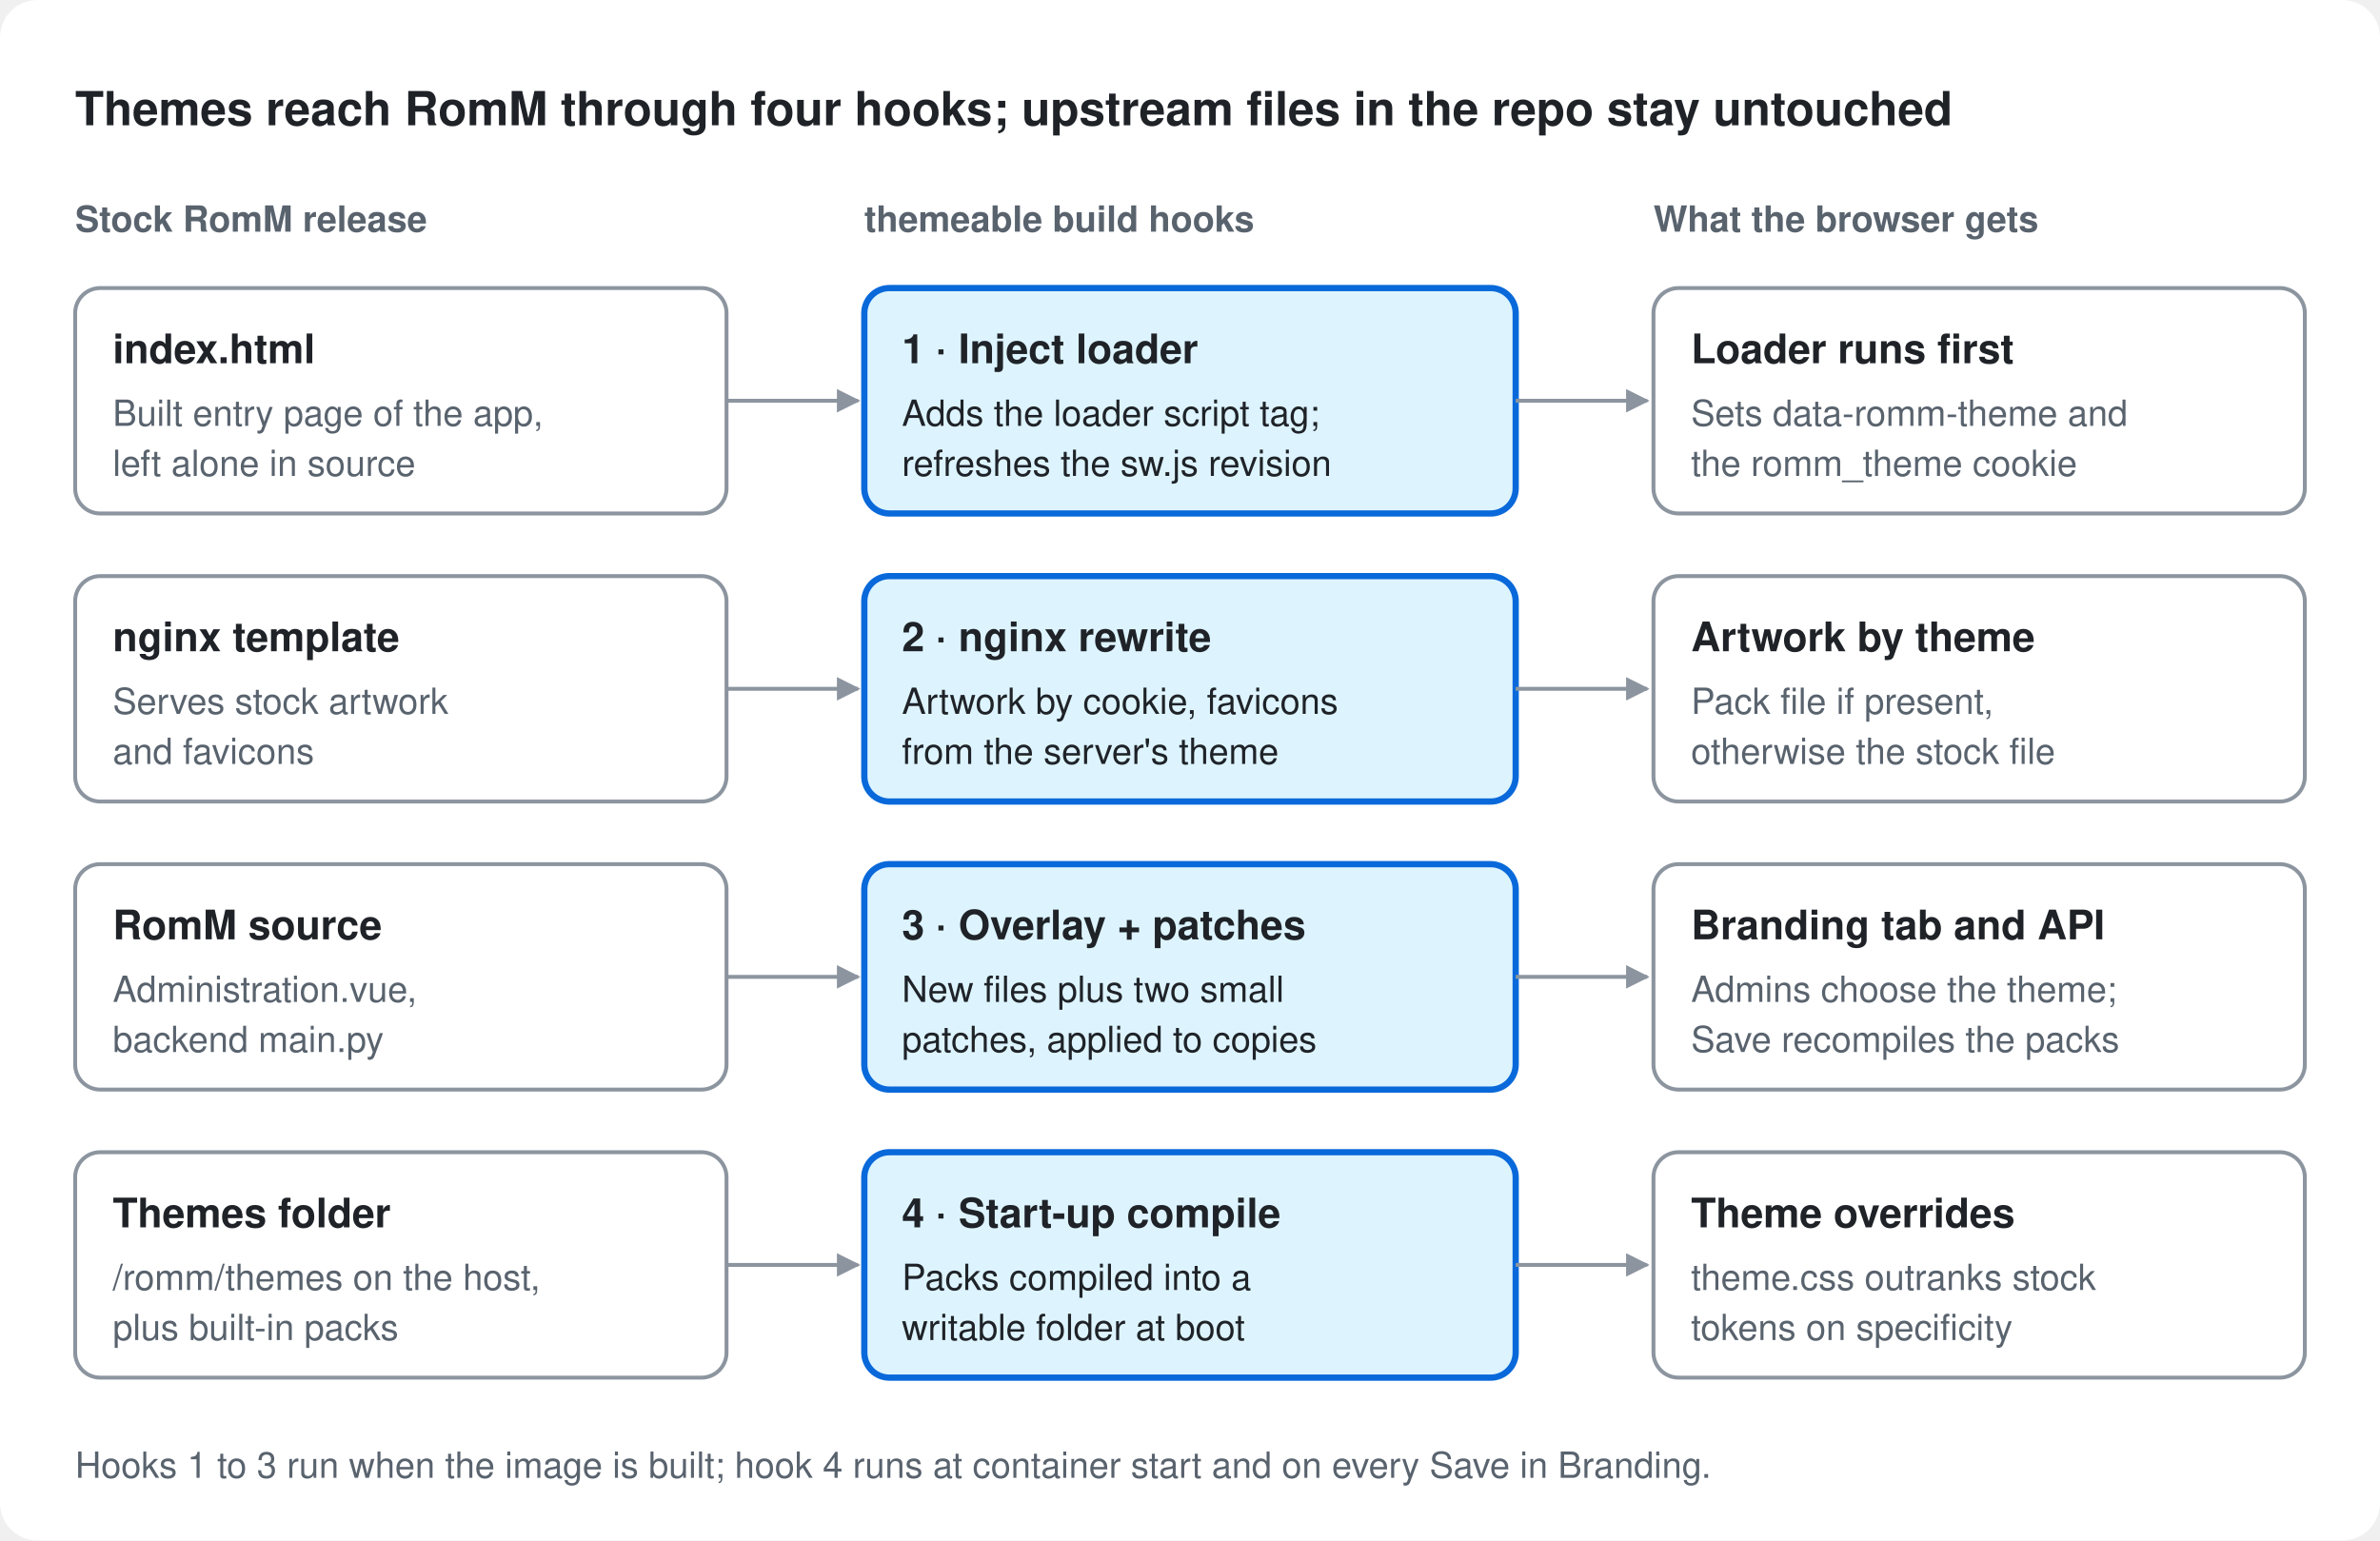
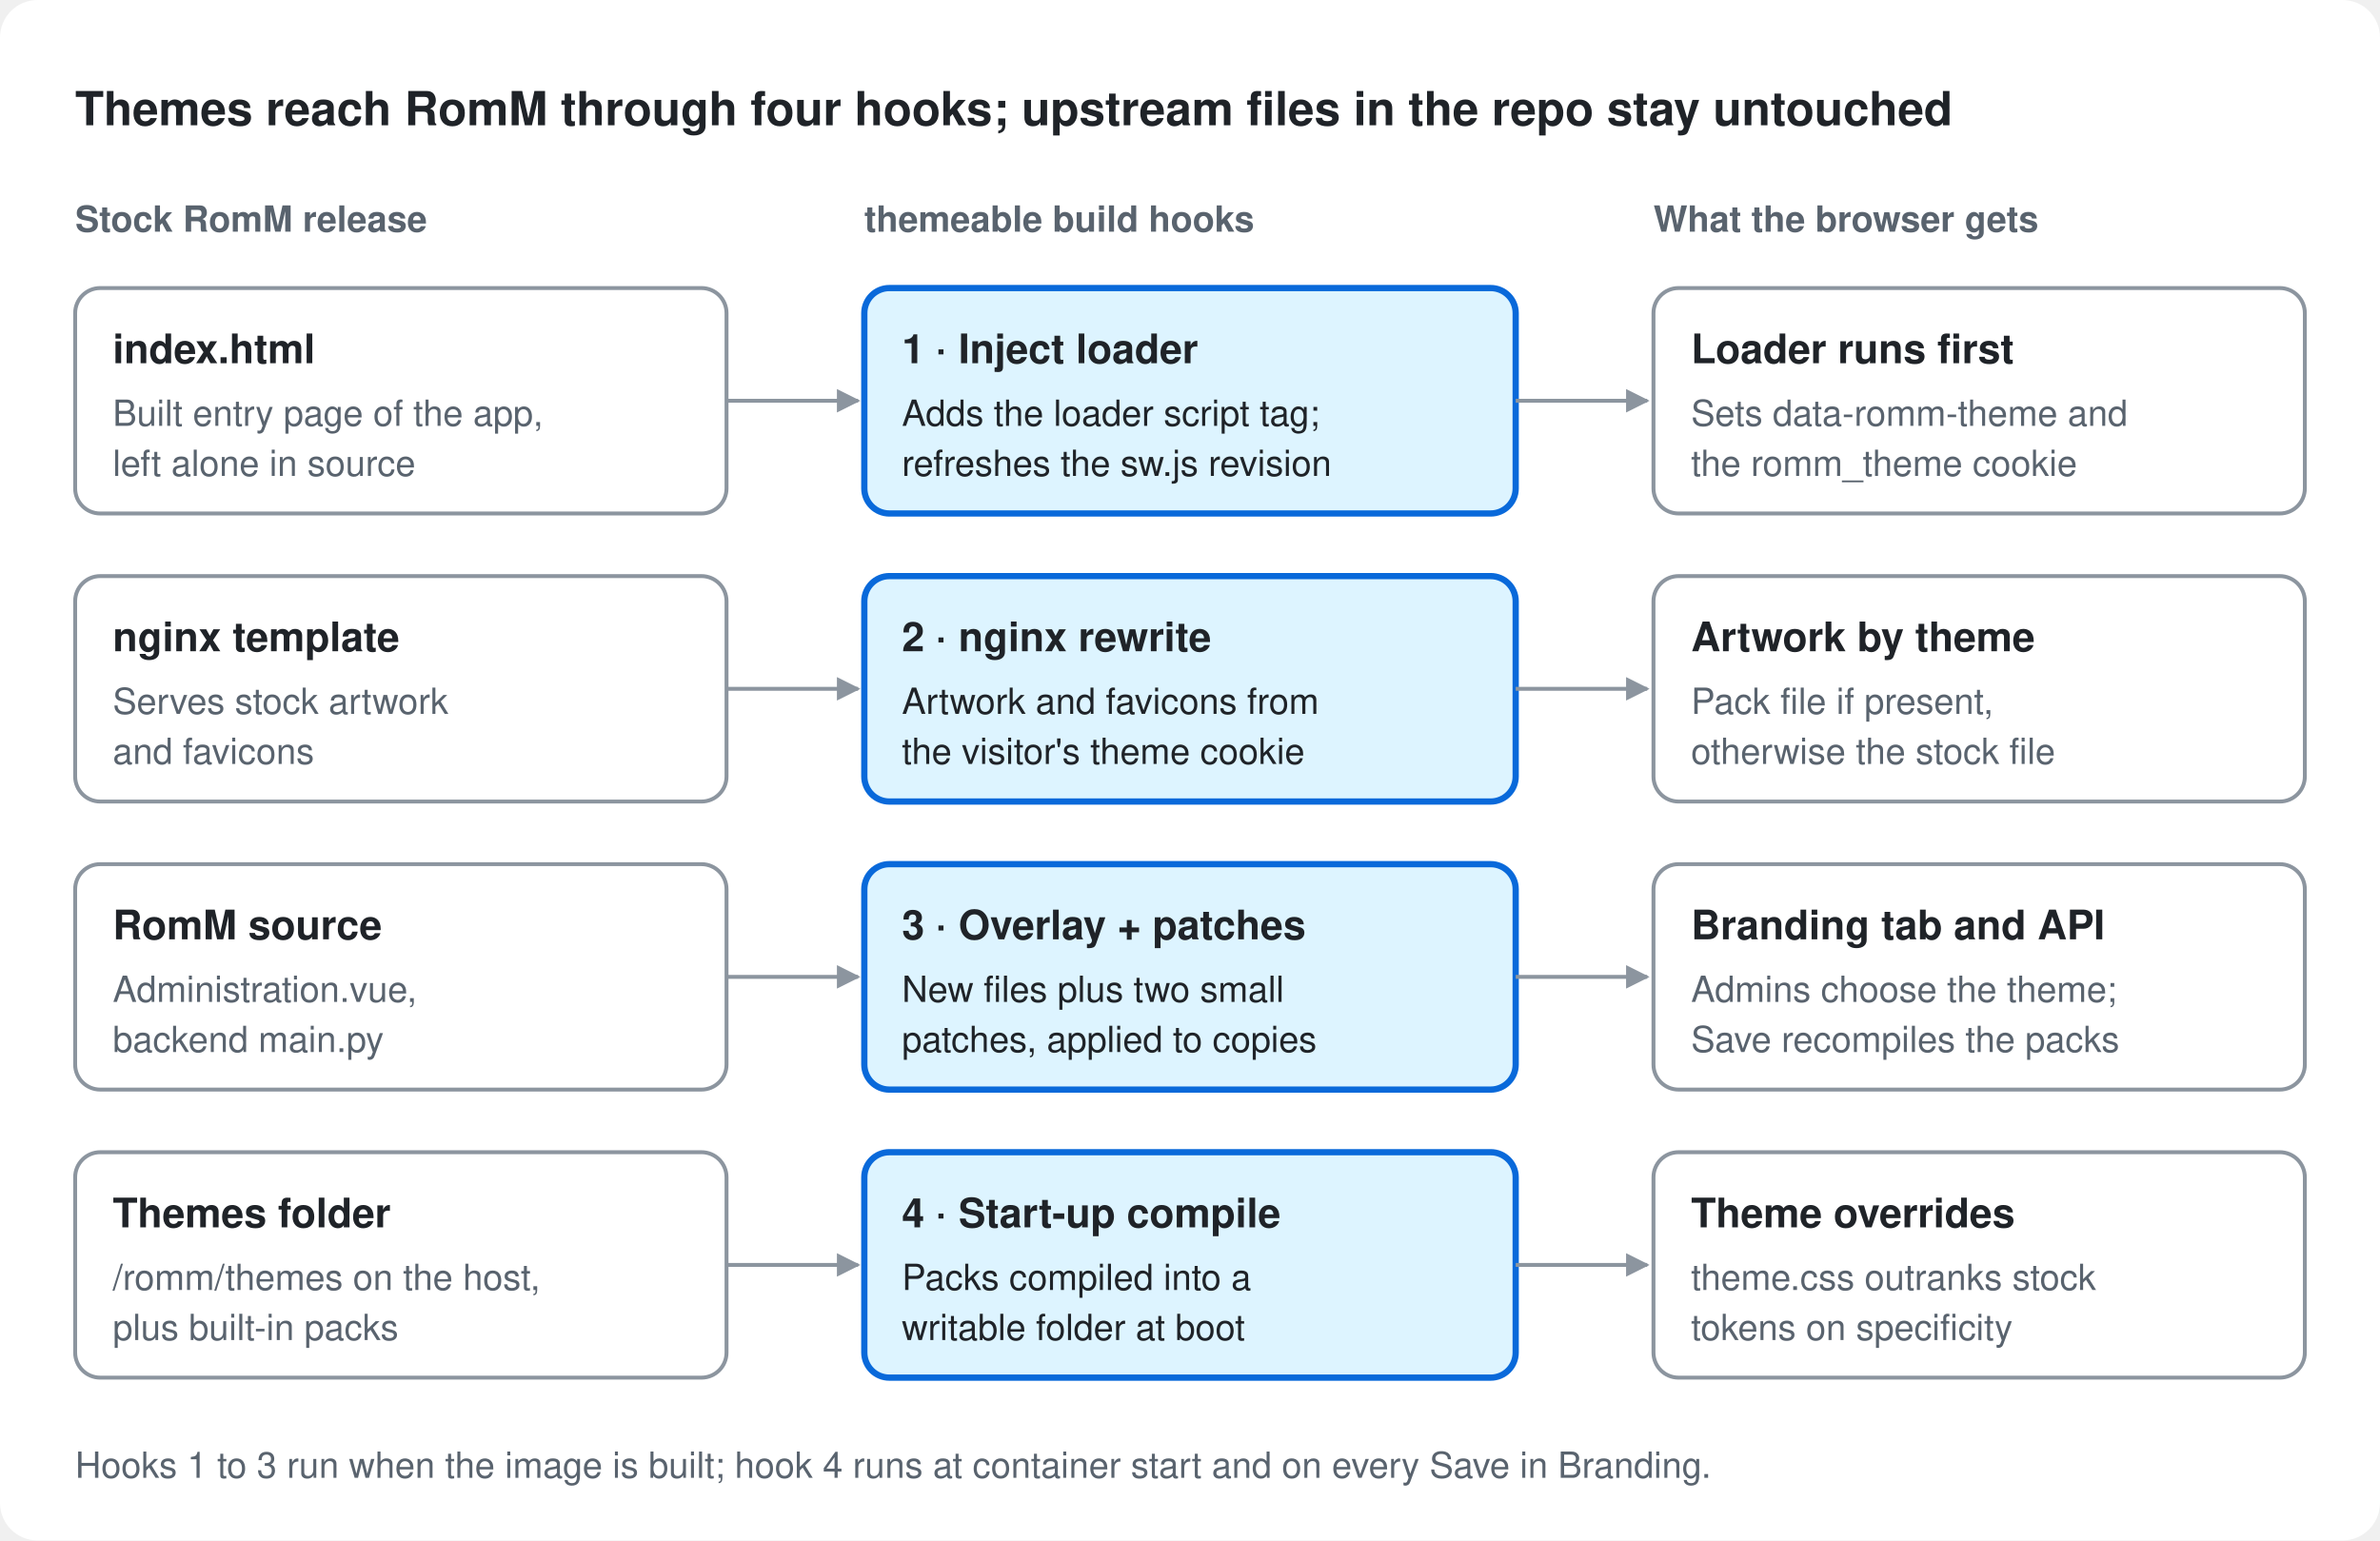
<svg xmlns="http://www.w3.org/2000/svg" viewBox="0 0 760 492" font-family="-apple-system,Segoe UI,Helvetica,Arial,sans-serif" font-size="13" role="img" aria-label="Themes reach RomM through four build-time hooks">
  <rect width="760" height="492" rx="12" fill="#ffffff" />
  <defs>
    <marker id="a" viewBox="0 0 10 10" refX="9" refY="5" markerWidth="6" markerHeight="6" orient="auto">
      <path d="M0 0L10 5L0 10z" fill="#8c959f" />
    </marker>
  </defs>
  <text x="24" y="40" font-size="15" font-weight="600" fill="#1f2328">Themes reach RomM through four hooks; upstream files in the repo stay untouched</text>
  <text x="24" y="74" font-size="11.5" font-weight="600" fill="#59636e">Stock RomM release</text>
  <text x="276" y="74" font-size="11.5" font-weight="600" fill="#59636e">themeable build hooks</text>
  <text x="528" y="74" font-size="11.5" font-weight="600" fill="#59636e">What the browser gets</text>
  <rect x="24" y="92" width="208" height="72" rx="8" fill="#ffffff" stroke="#8c959f" stroke-width="1.25" />
  <text x="36" y="116" font-weight="600" fill="#1f2328">index.html</text>
  <text x="36" y="136" font-size="11.5" fill="#59636e">Built entry page of the app,</text>
  <text x="36" y="152" font-size="11.5" fill="#59636e">left alone in source</text>
  <rect x="276" y="92" width="208" height="72" rx="8" fill="#ddf4ff" stroke="#0969da" stroke-width="2" />
  <text x="288" y="116" font-weight="600" fill="#1f2328">1 · Inject loader</text>
  <text x="288" y="136" font-size="11.5" fill="#1f2328">Adds the loader script tag;</text>
  <text x="288" y="152" font-size="11.5" fill="#1f2328">refreshes the sw.js revision</text>
  <rect x="528" y="92" width="208" height="72" rx="8" fill="#ffffff" stroke="#8c959f" stroke-width="1.25" />
  <text x="540" y="116" font-weight="600" fill="#1f2328">Loader runs first</text>
  <text x="540" y="136" font-size="11.5" fill="#59636e">Sets data-romm-theme and</text>
  <text x="540" y="152" font-size="11.5" fill="#59636e">the romm_theme cookie</text>
  <path d="M232 128H274" stroke="#8c959f" stroke-width="1.25" marker-end="url(#a)" />
  <path d="M484 128H526" stroke="#8c959f" stroke-width="1.25" marker-end="url(#a)" />
  <rect x="24" y="184" width="208" height="72" rx="8" fill="#ffffff" stroke="#8c959f" stroke-width="1.25" />
  <text x="36" y="208" font-weight="600" fill="#1f2328">nginx template</text>
  <text x="36" y="228" font-size="11.5" fill="#59636e">Serves stock artwork</text>
  <text x="36" y="244" font-size="11.5" fill="#59636e">and favicons</text>
  <rect x="276" y="184" width="208" height="72" rx="8" fill="#ddf4ff" stroke="#0969da" stroke-width="2" />
  <text x="288" y="208" font-weight="600" fill="#1f2328">2 · nginx rewrite</text>
-   <text x="288" y="228" font-size="11.5" fill="#1f2328">Artwork by cookie, favicons</text>
-   <text x="288" y="244" font-size="11.5" fill="#1f2328">from the server's theme</text>
+   <text x="288" y="228" font-size="11.5" fill="#1f2328">Artwork and favicons from</text>
+   <text x="288" y="244" font-size="11.5" fill="#1f2328">the visitor's theme cookie</text>
  <rect x="528" y="184" width="208" height="72" rx="8" fill="#ffffff" stroke="#8c959f" stroke-width="1.25" />
  <text x="540" y="208" font-weight="600" fill="#1f2328">Artwork by theme</text>
  <text x="540" y="228" font-size="11.5" fill="#59636e">Pack file if present,</text>
  <text x="540" y="244" font-size="11.5" fill="#59636e">otherwise the stock file</text>
  <path d="M232 220H274" stroke="#8c959f" stroke-width="1.25" marker-end="url(#a)" />
  <path d="M484 220H526" stroke="#8c959f" stroke-width="1.25" marker-end="url(#a)" />
  <rect x="24" y="276" width="208" height="72" rx="8" fill="#ffffff" stroke="#8c959f" stroke-width="1.25" />
  <text x="36" y="300" font-weight="600" fill="#1f2328">RomM source</text>
  <text x="36" y="320" font-size="11.5" fill="#59636e">Administration.vue,</text>
  <text x="36" y="336" font-size="11.5" fill="#59636e">backend main.py</text>
  <rect x="276" y="276" width="208" height="72" rx="8" fill="#ddf4ff" stroke="#0969da" stroke-width="2" />
  <text x="288" y="300" font-weight="600" fill="#1f2328">3 · Overlay + patches</text>
  <text x="288" y="320" font-size="11.5" fill="#1f2328">New files plus two small</text>
  <text x="288" y="336" font-size="11.5" fill="#1f2328">patches, applied to copies</text>
  <rect x="528" y="276" width="208" height="72" rx="8" fill="#ffffff" stroke="#8c959f" stroke-width="1.25" />
  <text x="540" y="300" font-weight="600" fill="#1f2328">Branding tab and API</text>
  <text x="540" y="320" font-size="11.5" fill="#59636e">Admins choose the theme;</text>
  <text x="540" y="336" font-size="11.5" fill="#59636e">Save recompiles the packs</text>
  <path d="M232 312H274" stroke="#8c959f" stroke-width="1.25" marker-end="url(#a)" />
  <path d="M484 312H526" stroke="#8c959f" stroke-width="1.25" marker-end="url(#a)" />
  <rect x="24" y="368" width="208" height="72" rx="8" fill="#ffffff" stroke="#8c959f" stroke-width="1.25" />
  <text x="36" y="392" font-weight="600" fill="#1f2328">Themes folder</text>
  <text x="36" y="412" font-size="11.5" fill="#59636e">/romm/themes on the host,</text>
  <text x="36" y="428" font-size="11.5" fill="#59636e">plus built-in packs</text>
  <rect x="276" y="368" width="208" height="72" rx="8" fill="#ddf4ff" stroke="#0969da" stroke-width="2" />
  <text x="288" y="392" font-weight="600" fill="#1f2328">4 · Start-up compile</text>
  <text x="288" y="412" font-size="11.5" fill="#1f2328">Packs compiled into a</text>
  <text x="288" y="428" font-size="11.5" fill="#1f2328">writable folder at boot</text>
  <rect x="528" y="368" width="208" height="72" rx="8" fill="#ffffff" stroke="#8c959f" stroke-width="1.25" />
  <text x="540" y="392" font-weight="600" fill="#1f2328">Theme overrides</text>
  <text x="540" y="412" font-size="11.5" fill="#59636e">theme.css outranks stock</text>
  <text x="540" y="428" font-size="11.5" fill="#59636e">tokens on specificity</text>
  <path d="M232 404H274" stroke="#8c959f" stroke-width="1.25" marker-end="url(#a)" />
  <path d="M484 404H526" stroke="#8c959f" stroke-width="1.25" marker-end="url(#a)" />
  <text x="24" y="472" font-size="11.5" fill="#59636e">Hooks 1 to 3 run when the image is built; hook 4 runs at container start and on every Save in Branding.</text>
</svg>
